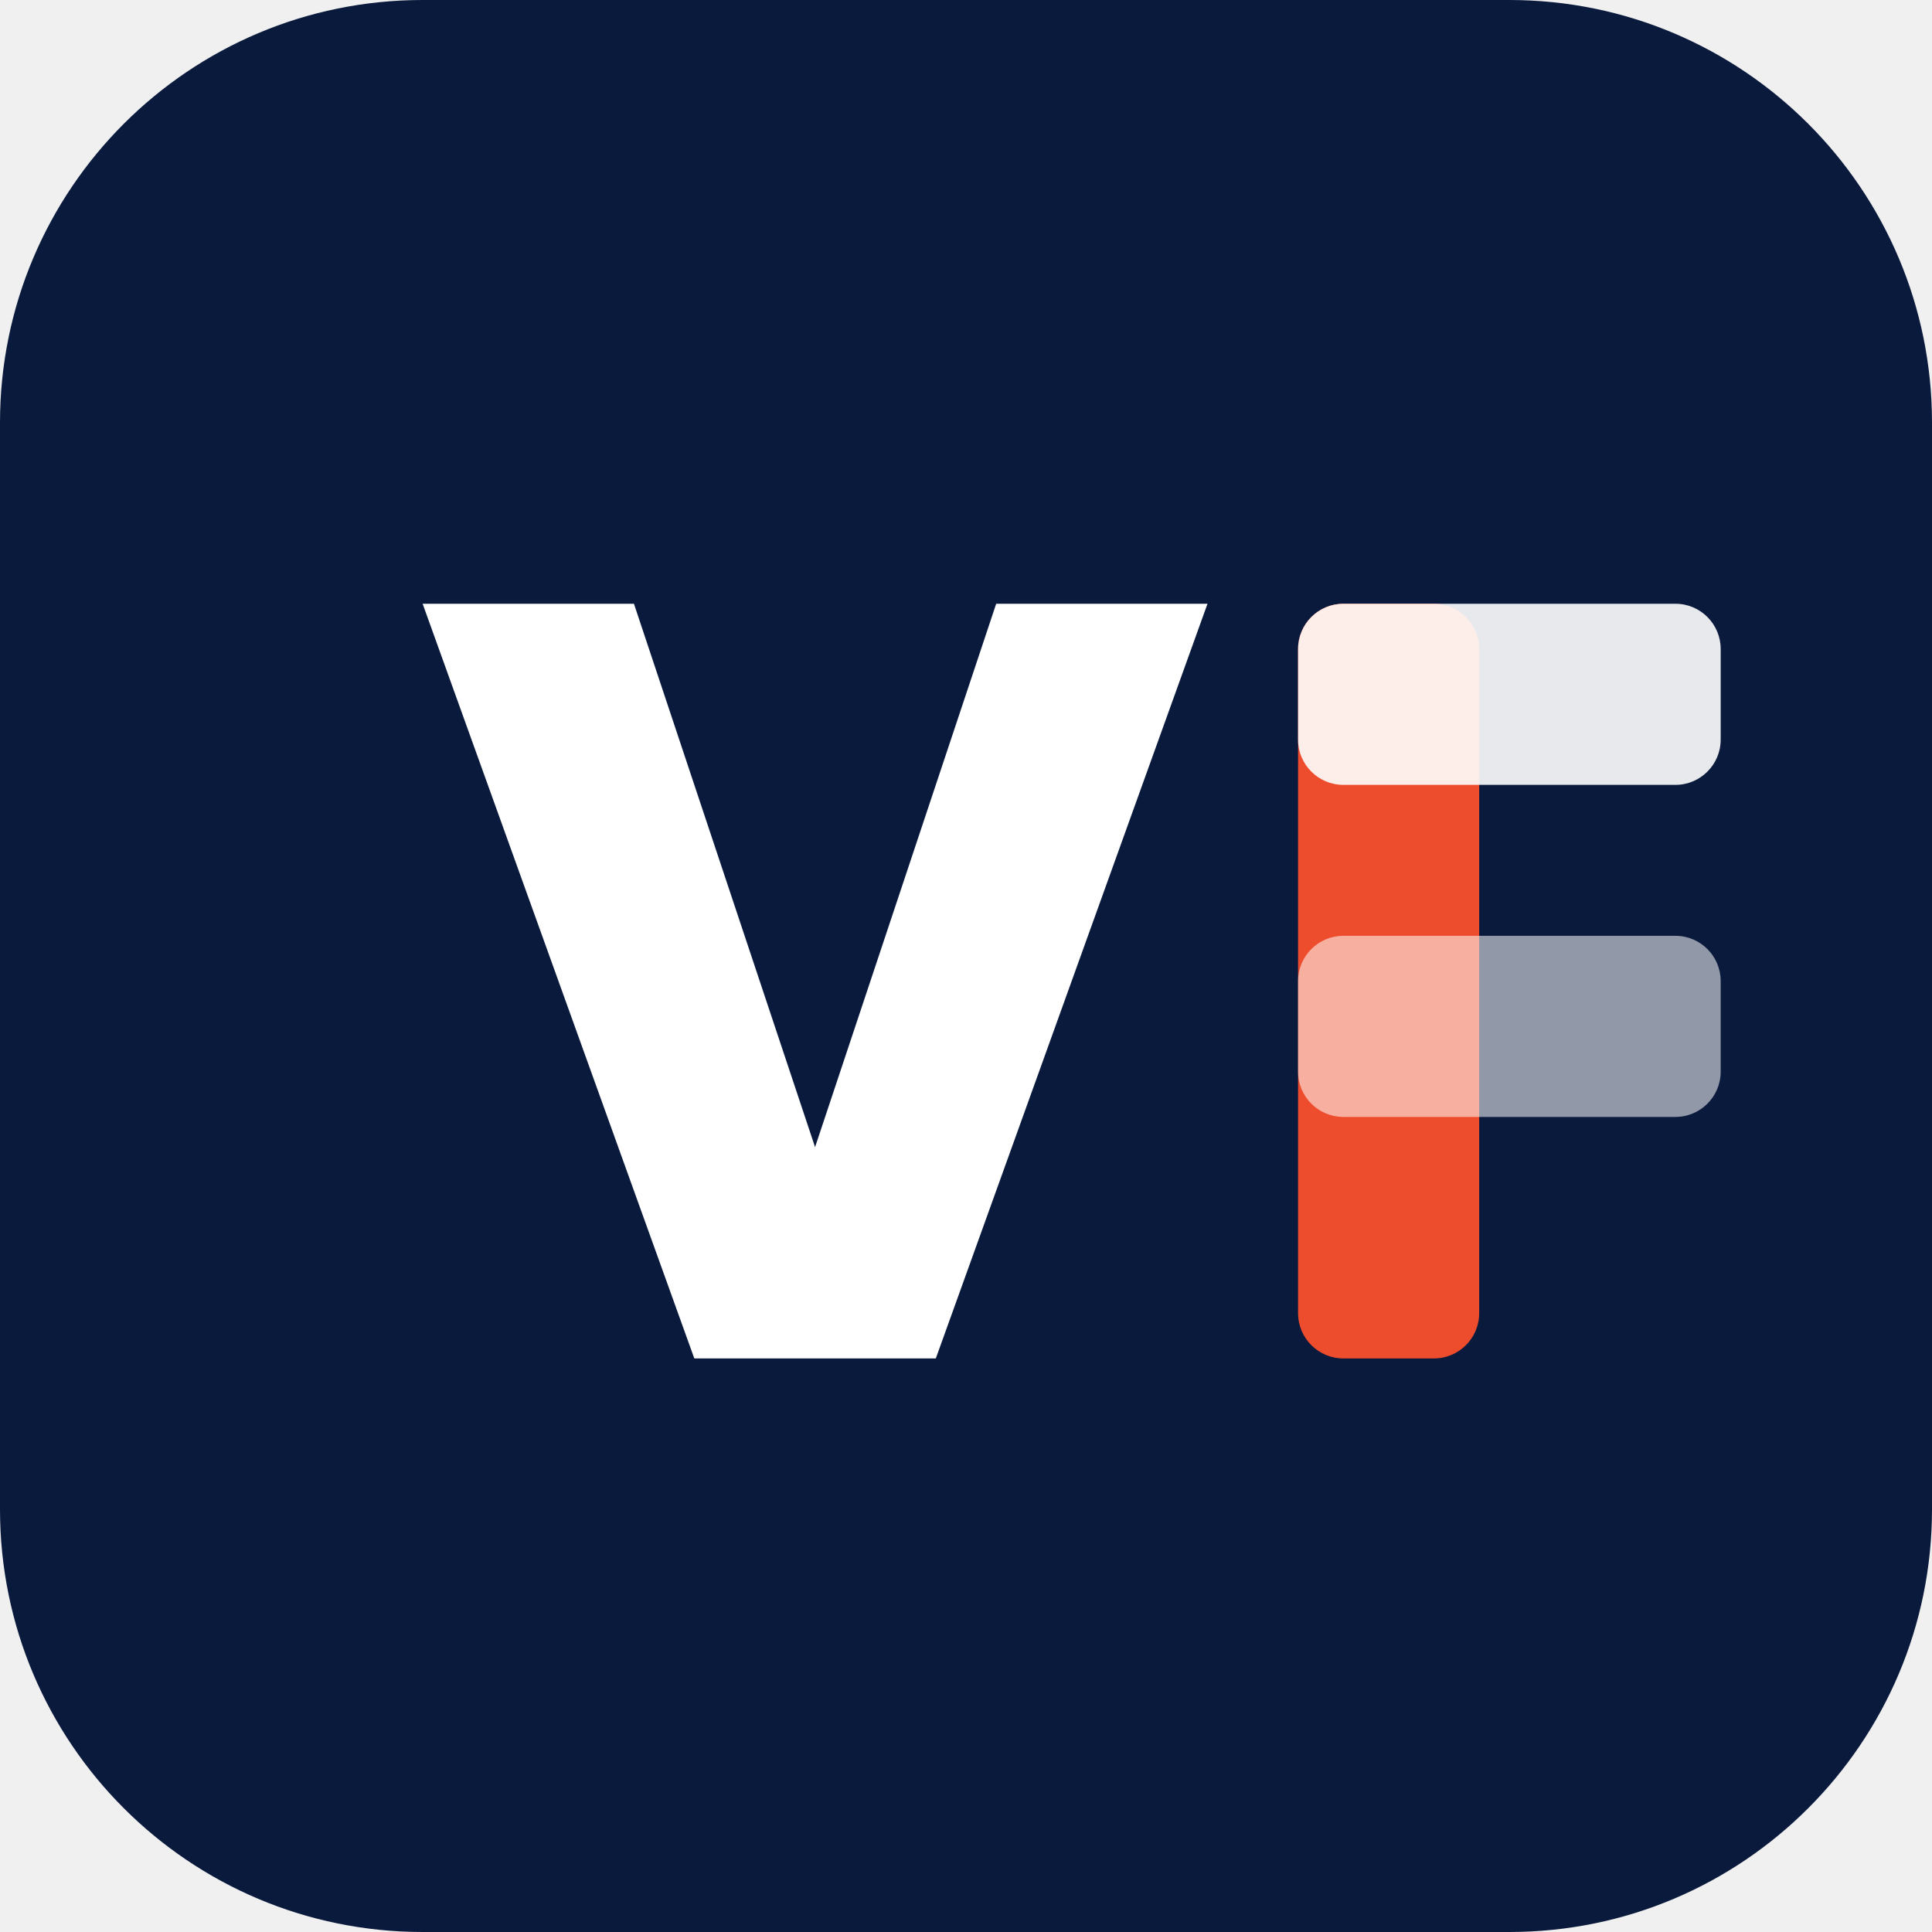
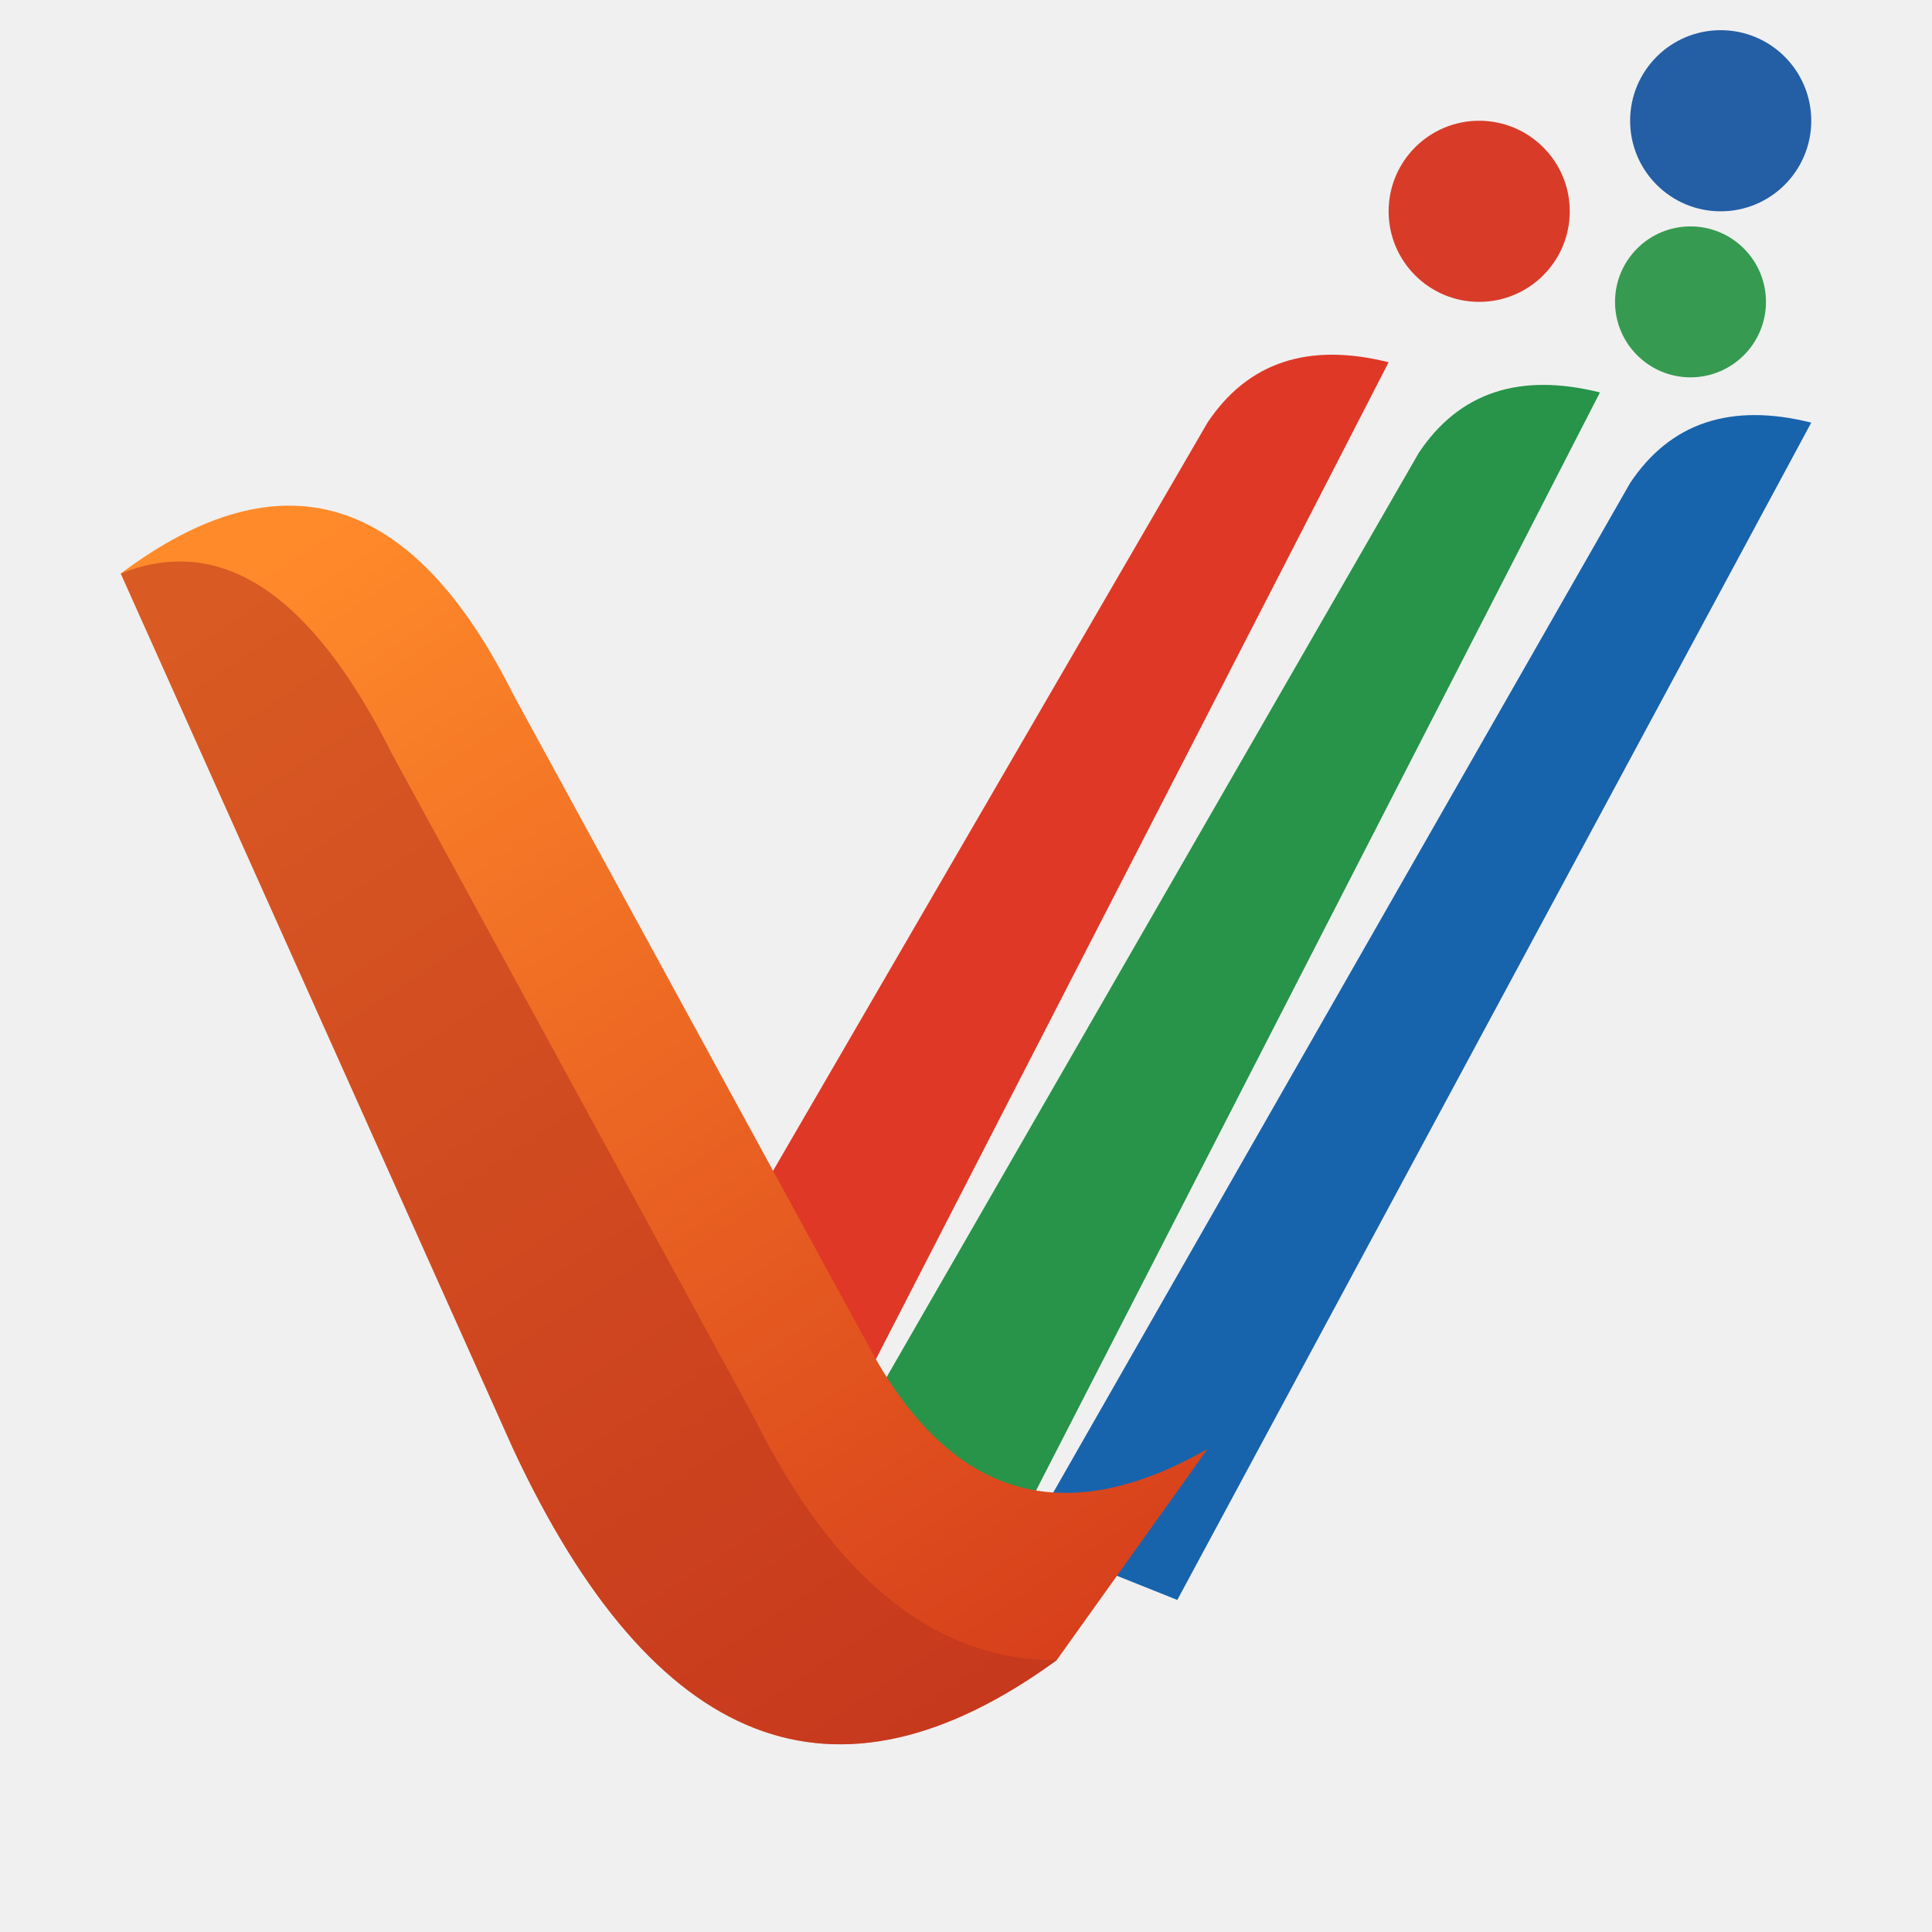
<svg xmlns="http://www.w3.org/2000/svg" viewBox="0 0 64 64" width="64" height="64" role="img" aria-label="V-HUB">
-   <rect width="64" height="64" rx="14" fill="#0A1A3C" />
-   <path d="M14 20h7l6 18 6-18h7L31 45h-8L14 20z" fill="#FFFFFF" />
-   <rect x="43" y="20" width="6" height="25" rx="1.5" fill="#EE4D2D" />
-   <rect x="43" y="20" width="14" height="6" rx="1.5" fill="#FFFFFF" opacity="0.9" />
-   <rect x="43" y="31" width="14" height="6" rx="1.5" fill="#FFFFFF" opacity="0.55" />
+   <defs>
+     <linearGradient id="orange" x1="10" y1="18" x2="35" y2="56" gradientUnits="userSpaceOnUse">
+       <stop stop-color="#ff8a2a" />
+       <stop offset="1" stop-color="#d63e1b" />
+     </linearGradient>
+   </defs>
+   <path d="M22 45 40 14Q42 11 46 12L28 47Z" fill="#df3826" />
+   <path d="M28 48 47 15Q49 12 53 13L34 50Z" fill="#279449" />
+   <path d="M34 51 54 16Q56 13 60 14L39 53Z" fill="#1764ad" />
+   <path d="M4 19Q12 13 17 23L29 45Q33 52 40 48L35 55Q24 63 17 48Z" fill="url(#orange)" />
+   <path d="M4 19Q9 17 13 25L25 47Q29 55 35 55Q24 63 17 48Z" fill="#b9331e" opacity=".55" />
+   <circle cx="49" cy="7" r="3" fill="#d83c29" />
+   <circle cx="57" cy="4" r="3" fill="#245ea5" />
+   <circle cx="56" cy="10" r="2.5" fill="#369b50" />
</svg>
